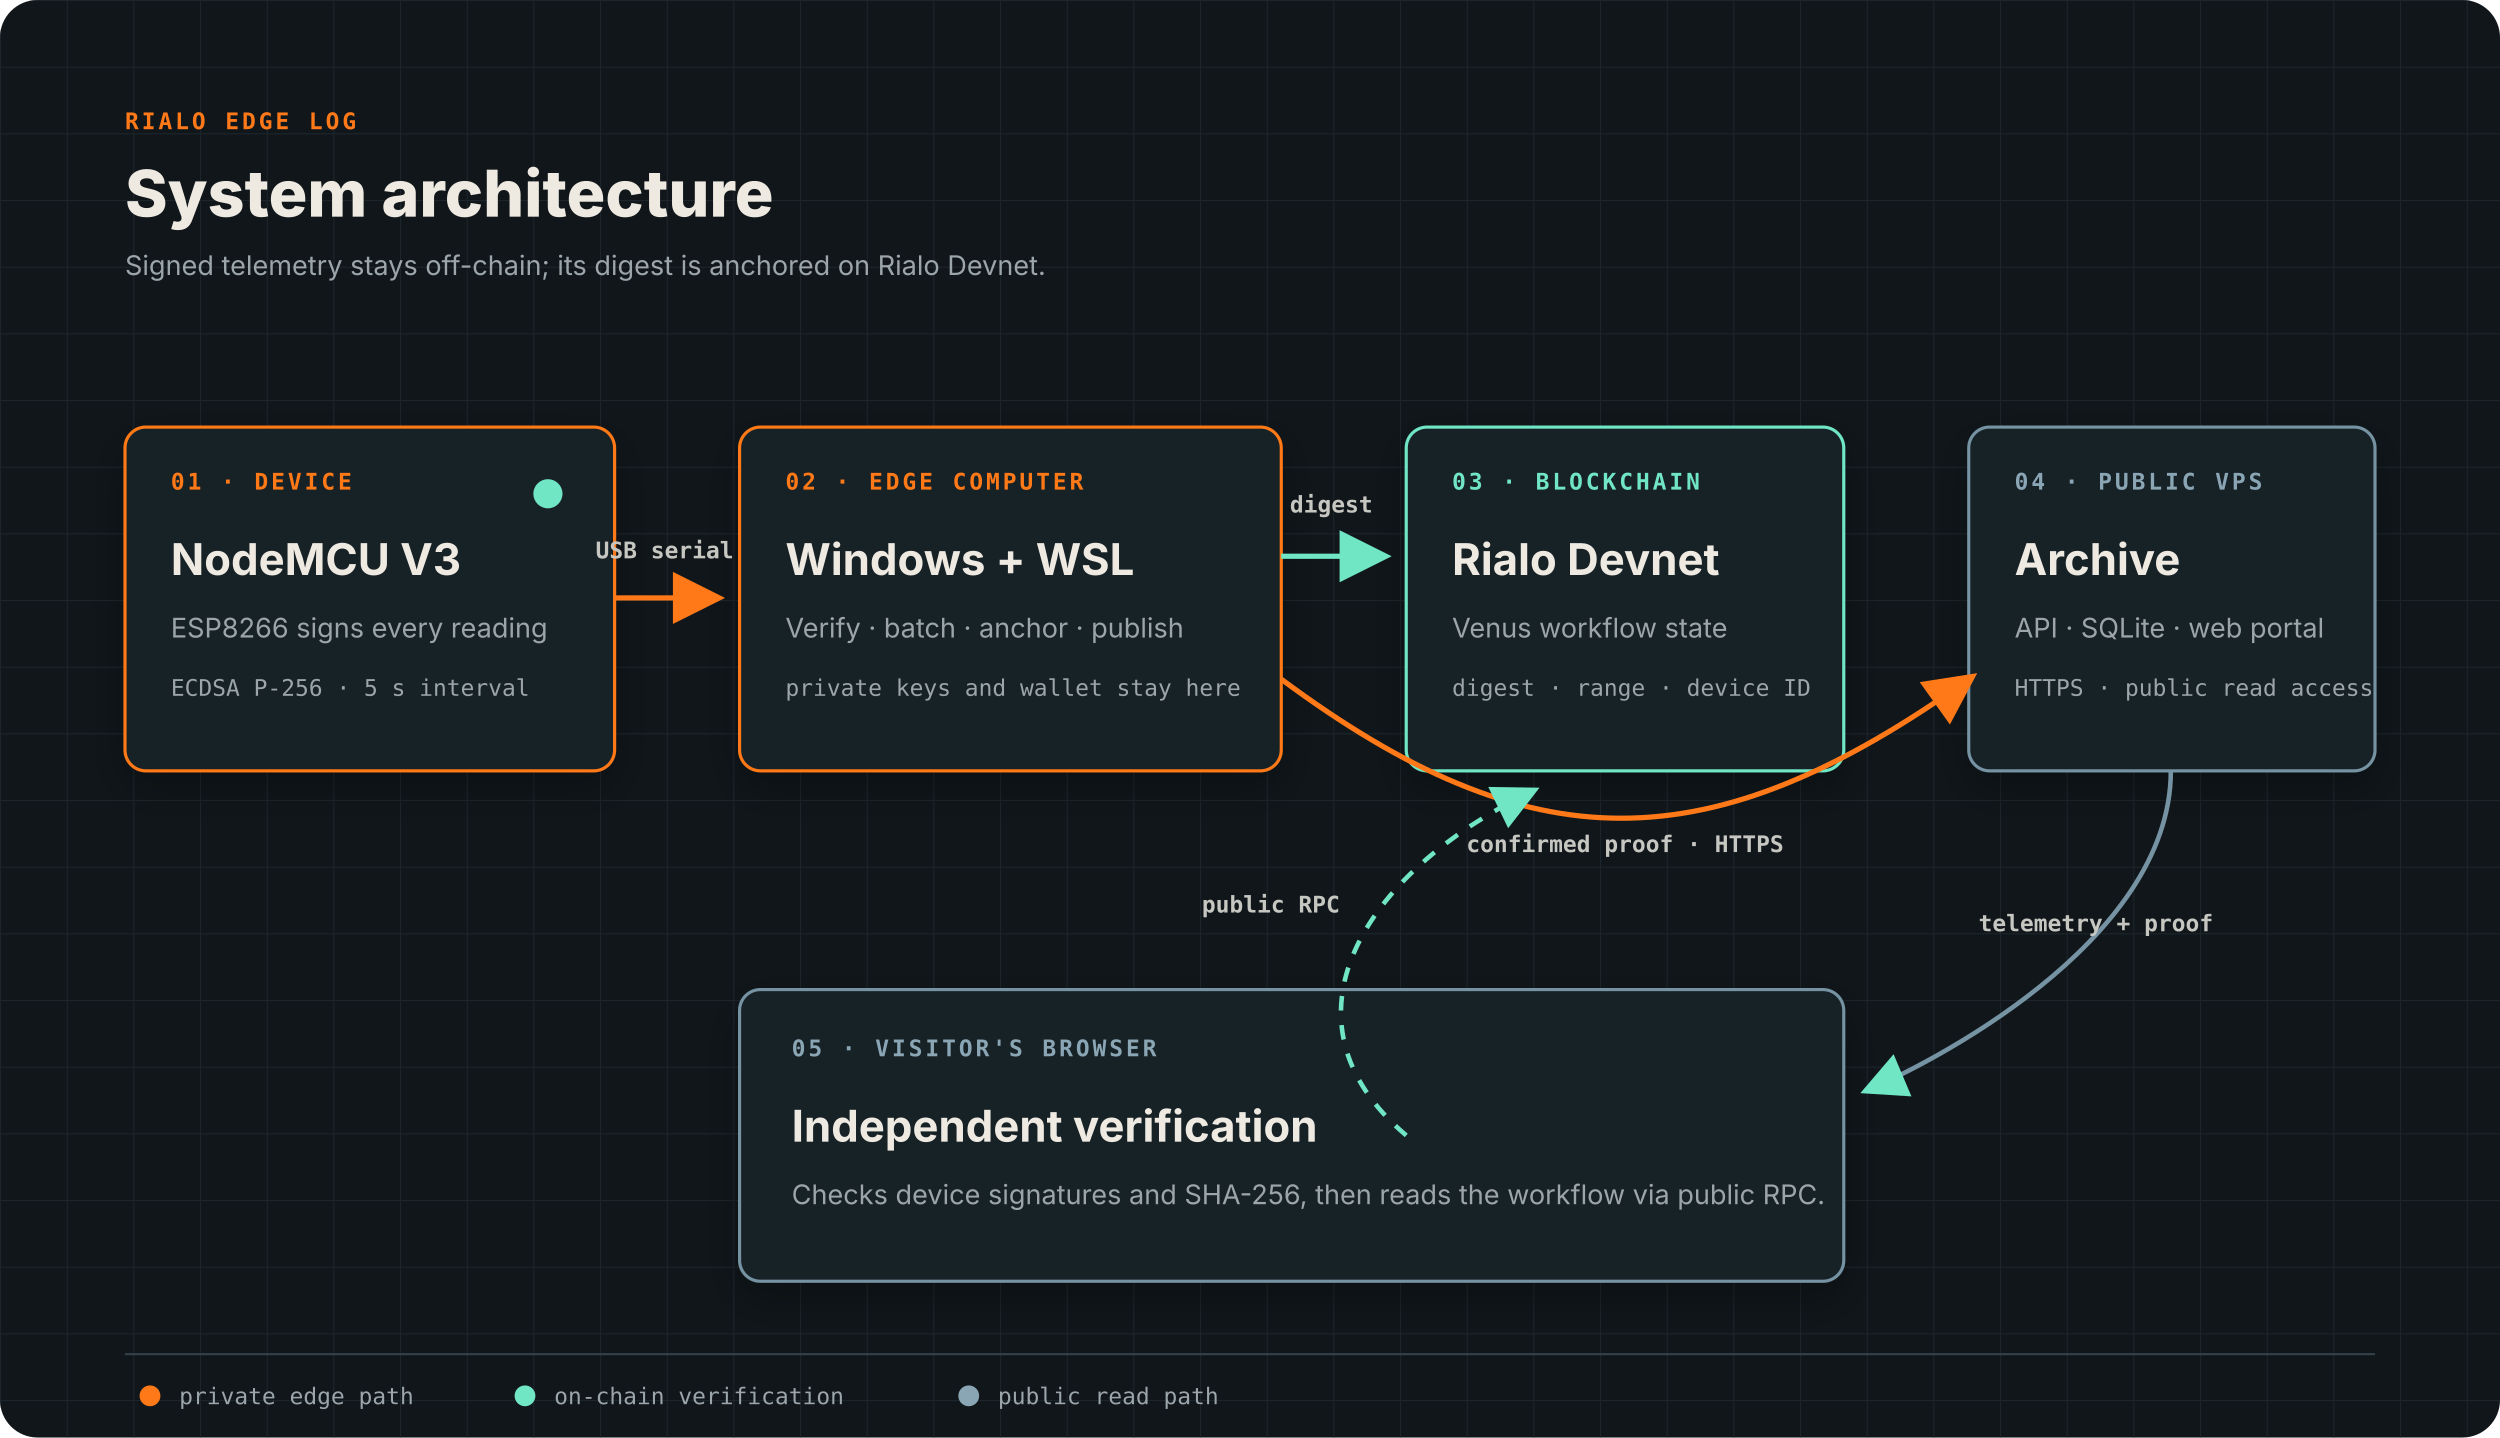
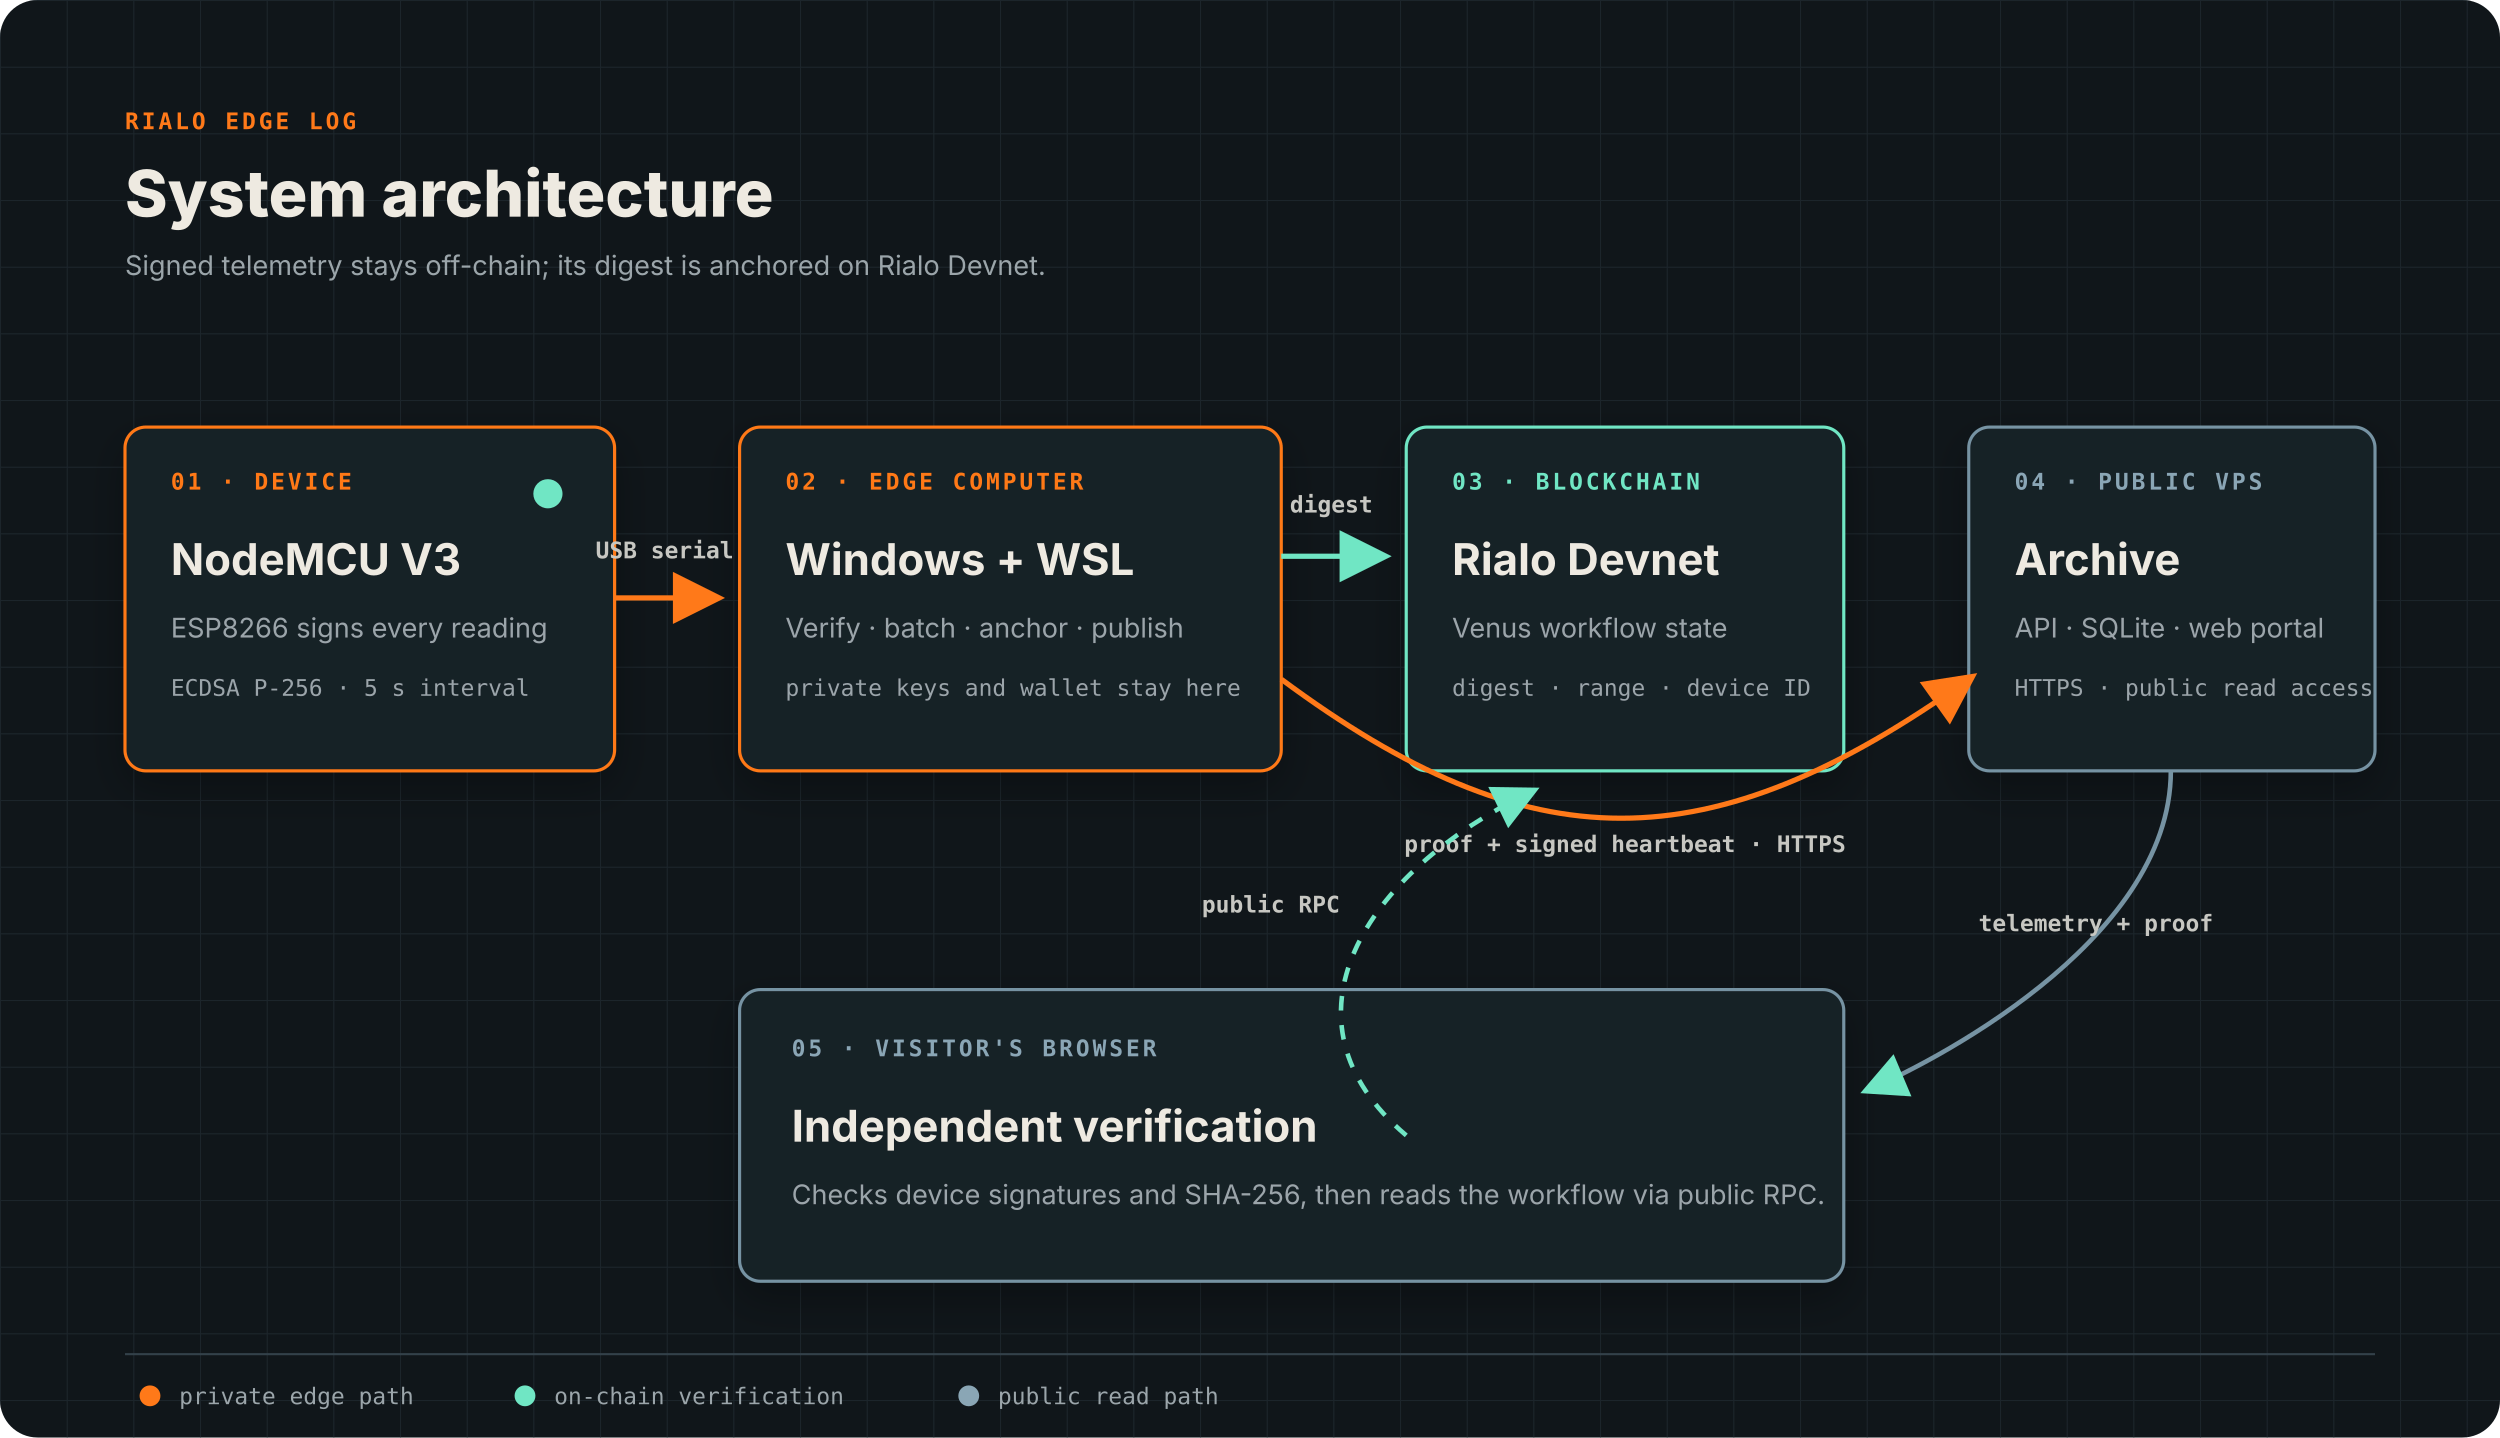
<svg xmlns="http://www.w3.org/2000/svg" width="1200" height="690" viewBox="0 0 1200 690" role="img" aria-labelledby="title desc">
  <defs>
    <pattern id="grid" width="32" height="32" patternUnits="userSpaceOnUse">
      <path d="M32 0H0V32" fill="none" stroke="#263138" stroke-width="1" opacity=".55" />
    </pattern>
    <filter id="shadow" x="-15%" y="-20%" width="130%" height="150%">
      <feDropShadow dx="0" dy="8" stdDeviation="10" flood-color="#000" flood-opacity=".28" />
    </filter>
    <marker id="arrow-orange" markerWidth="10" markerHeight="10" refX="8" refY="5" orient="auto" markerUnits="strokeWidth">
      <path d="M0 0L10 5L0 10Z" fill="#ff7919" />
    </marker>
    <marker id="arrow-green" markerWidth="10" markerHeight="10" refX="8" refY="5" orient="auto" markerUnits="strokeWidth">
      <path d="M0 0L10 5L0 10Z" fill="#70e6c4" />
    </marker>
    <style>
      .sans{font-family:Inter,"Segoe UI",Arial,sans-serif}.mono{font-family:"Cascadia Mono",Consolas,monospace}
      .box{fill:#182127;stroke:#3a4851;stroke-width:1.5}.edge{stroke:#ff7919}.chain{stroke:#70e6c4}.public{stroke:#7693a3}
      .tag{font:700 11px "Cascadia Mono",Consolas,monospace;letter-spacing:1.4px}.name{font:700 21px Inter,"Segoe UI",Arial,sans-serif;fill:#eeeae1}.copy{font:13px Inter,"Segoe UI",Arial,sans-serif;fill:#9ba5aa}.small{font:11px "Cascadia Mono",Consolas,monospace;fill:#9ba5aa}.label{font:600 11px "Cascadia Mono",Consolas,monospace;fill:#c7c7c2}
    </style>
  </defs>
  <rect width="1200" height="690" rx="18" fill="#10161a" />
  <rect width="1200" height="690" rx="18" fill="url(#grid)" />
  <text x="60" y="62" class="tag" fill="#ff7919">RIALO EDGE LOG</text>
  <text x="60" y="104" class="sans" font-size="31" font-weight="800" fill="#eeeae1">System architecture</text>
  <text x="60" y="132" class="copy">Signed telemetry stays off-chain; its digest is anchored on Rialo Devnet.</text>
  <g filter="url(#shadow)">
    <rect class="box edge" x="60" y="205" width="235" height="165" rx="10" />
    <text x="82" y="235" class="tag" fill="#ff7919">01 · DEVICE</text>
    <text x="82" y="276" class="name">NodeMCU V3</text>
    <text x="82" y="306" class="copy">ESP8266 signs every reading</text>
    <text x="82" y="334" class="small">ECDSA P-256 · 5 s interval</text>
    <circle cx="263" cy="237" r="7" fill="#70e6c4" />
    <rect class="box edge" x="355" y="205" width="260" height="165" rx="10" />
    <text x="377" y="235" class="tag" fill="#ff7919">02 · EDGE COMPUTER</text>
    <text x="377" y="276" class="name">Windows + WSL</text>
    <text x="377" y="306" class="copy">Verify · batch · anchor · publish</text>
    <text x="377" y="334" class="small">private keys and wallet stay here</text>
    <rect class="box chain" x="675" y="205" width="210" height="165" rx="10" />
    <text x="697" y="235" class="tag" fill="#70e6c4">03 · BLOCKCHAIN</text>
    <text x="697" y="276" class="name">Rialo Devnet</text>
    <text x="697" y="306" class="copy">Venus workflow state</text>
    <text x="697" y="334" class="small">digest · range · device ID</text>
    <rect class="box public" x="945" y="205" width="195" height="165" rx="10" />
    <text x="967" y="235" class="tag" fill="#8aa6b5">04 · PUBLIC VPS</text>
    <text x="967" y="276" class="name">Archive</text>
    <text x="967" y="306" class="copy">API · SQLite · web portal</text>
    <text x="967" y="334" class="small">HTTPS · public read access</text>
  </g>
  <path d="M295 287H343" fill="none" stroke="#ff7919" stroke-width="2.5" marker-end="url(#arrow-orange)" />
  <text x="319" y="268" text-anchor="middle" class="label">USB serial</text>
  <path d="M615 267H663" fill="none" stroke="#70e6c4" stroke-width="2.5" marker-end="url(#arrow-green)" />
  <text x="639" y="246" text-anchor="middle" class="label">digest</text>
  <path d="M615 326C735 415 820 415 945 326" fill="none" stroke="#ff7919" stroke-width="2.5" marker-end="url(#arrow-orange)" />
-   <text x="780" y="409" text-anchor="middle" class="label">confirmed proof · HTTPS</text>
+   <text x="780" y="409" text-anchor="middle" class="label">proof + signed heartbeat · HTTPS</text>
  <g filter="url(#shadow)">
    <rect class="box public" x="355" y="475" width="530" height="140" rx="10" />
    <text x="380" y="507" class="tag" fill="#8aa6b5">05 · VISITOR'S BROWSER</text>
    <text x="380" y="548" class="name">Independent verification</text>
    <text x="380" y="578" class="copy">Checks device signatures and SHA-256, then reads the workflow via public RPC.</text>
  </g>
  <path d="M1042 370C1042 453 923 512 897 523" fill="none" stroke="#7693a3" stroke-width="2.2" marker-end="url(#arrow-green)" />
  <text x="1006" y="447" text-anchor="middle" class="label">telemetry + proof</text>
  <path d="M675 545C610 490 654 419 735 380" fill="none" stroke="#70e6c4" stroke-width="2.2" stroke-dasharray="7 7" marker-end="url(#arrow-green)" />
  <text x="610" y="438" text-anchor="middle" class="label">public RPC</text>
  <line x1="60" y1="650" x2="1140" y2="650" stroke="#33414a" />
  <circle cx="72" cy="670" r="5" fill="#ff7919" />
  <text x="86" y="674" class="small">private edge path</text>
  <circle cx="252" cy="670" r="5" fill="#70e6c4" />
  <text x="266" y="674" class="small">on-chain verification</text>
  <circle cx="465" cy="670" r="5" fill="#8aa6b5" />
  <text x="479" y="674" class="small">public read path</text>
</svg>
